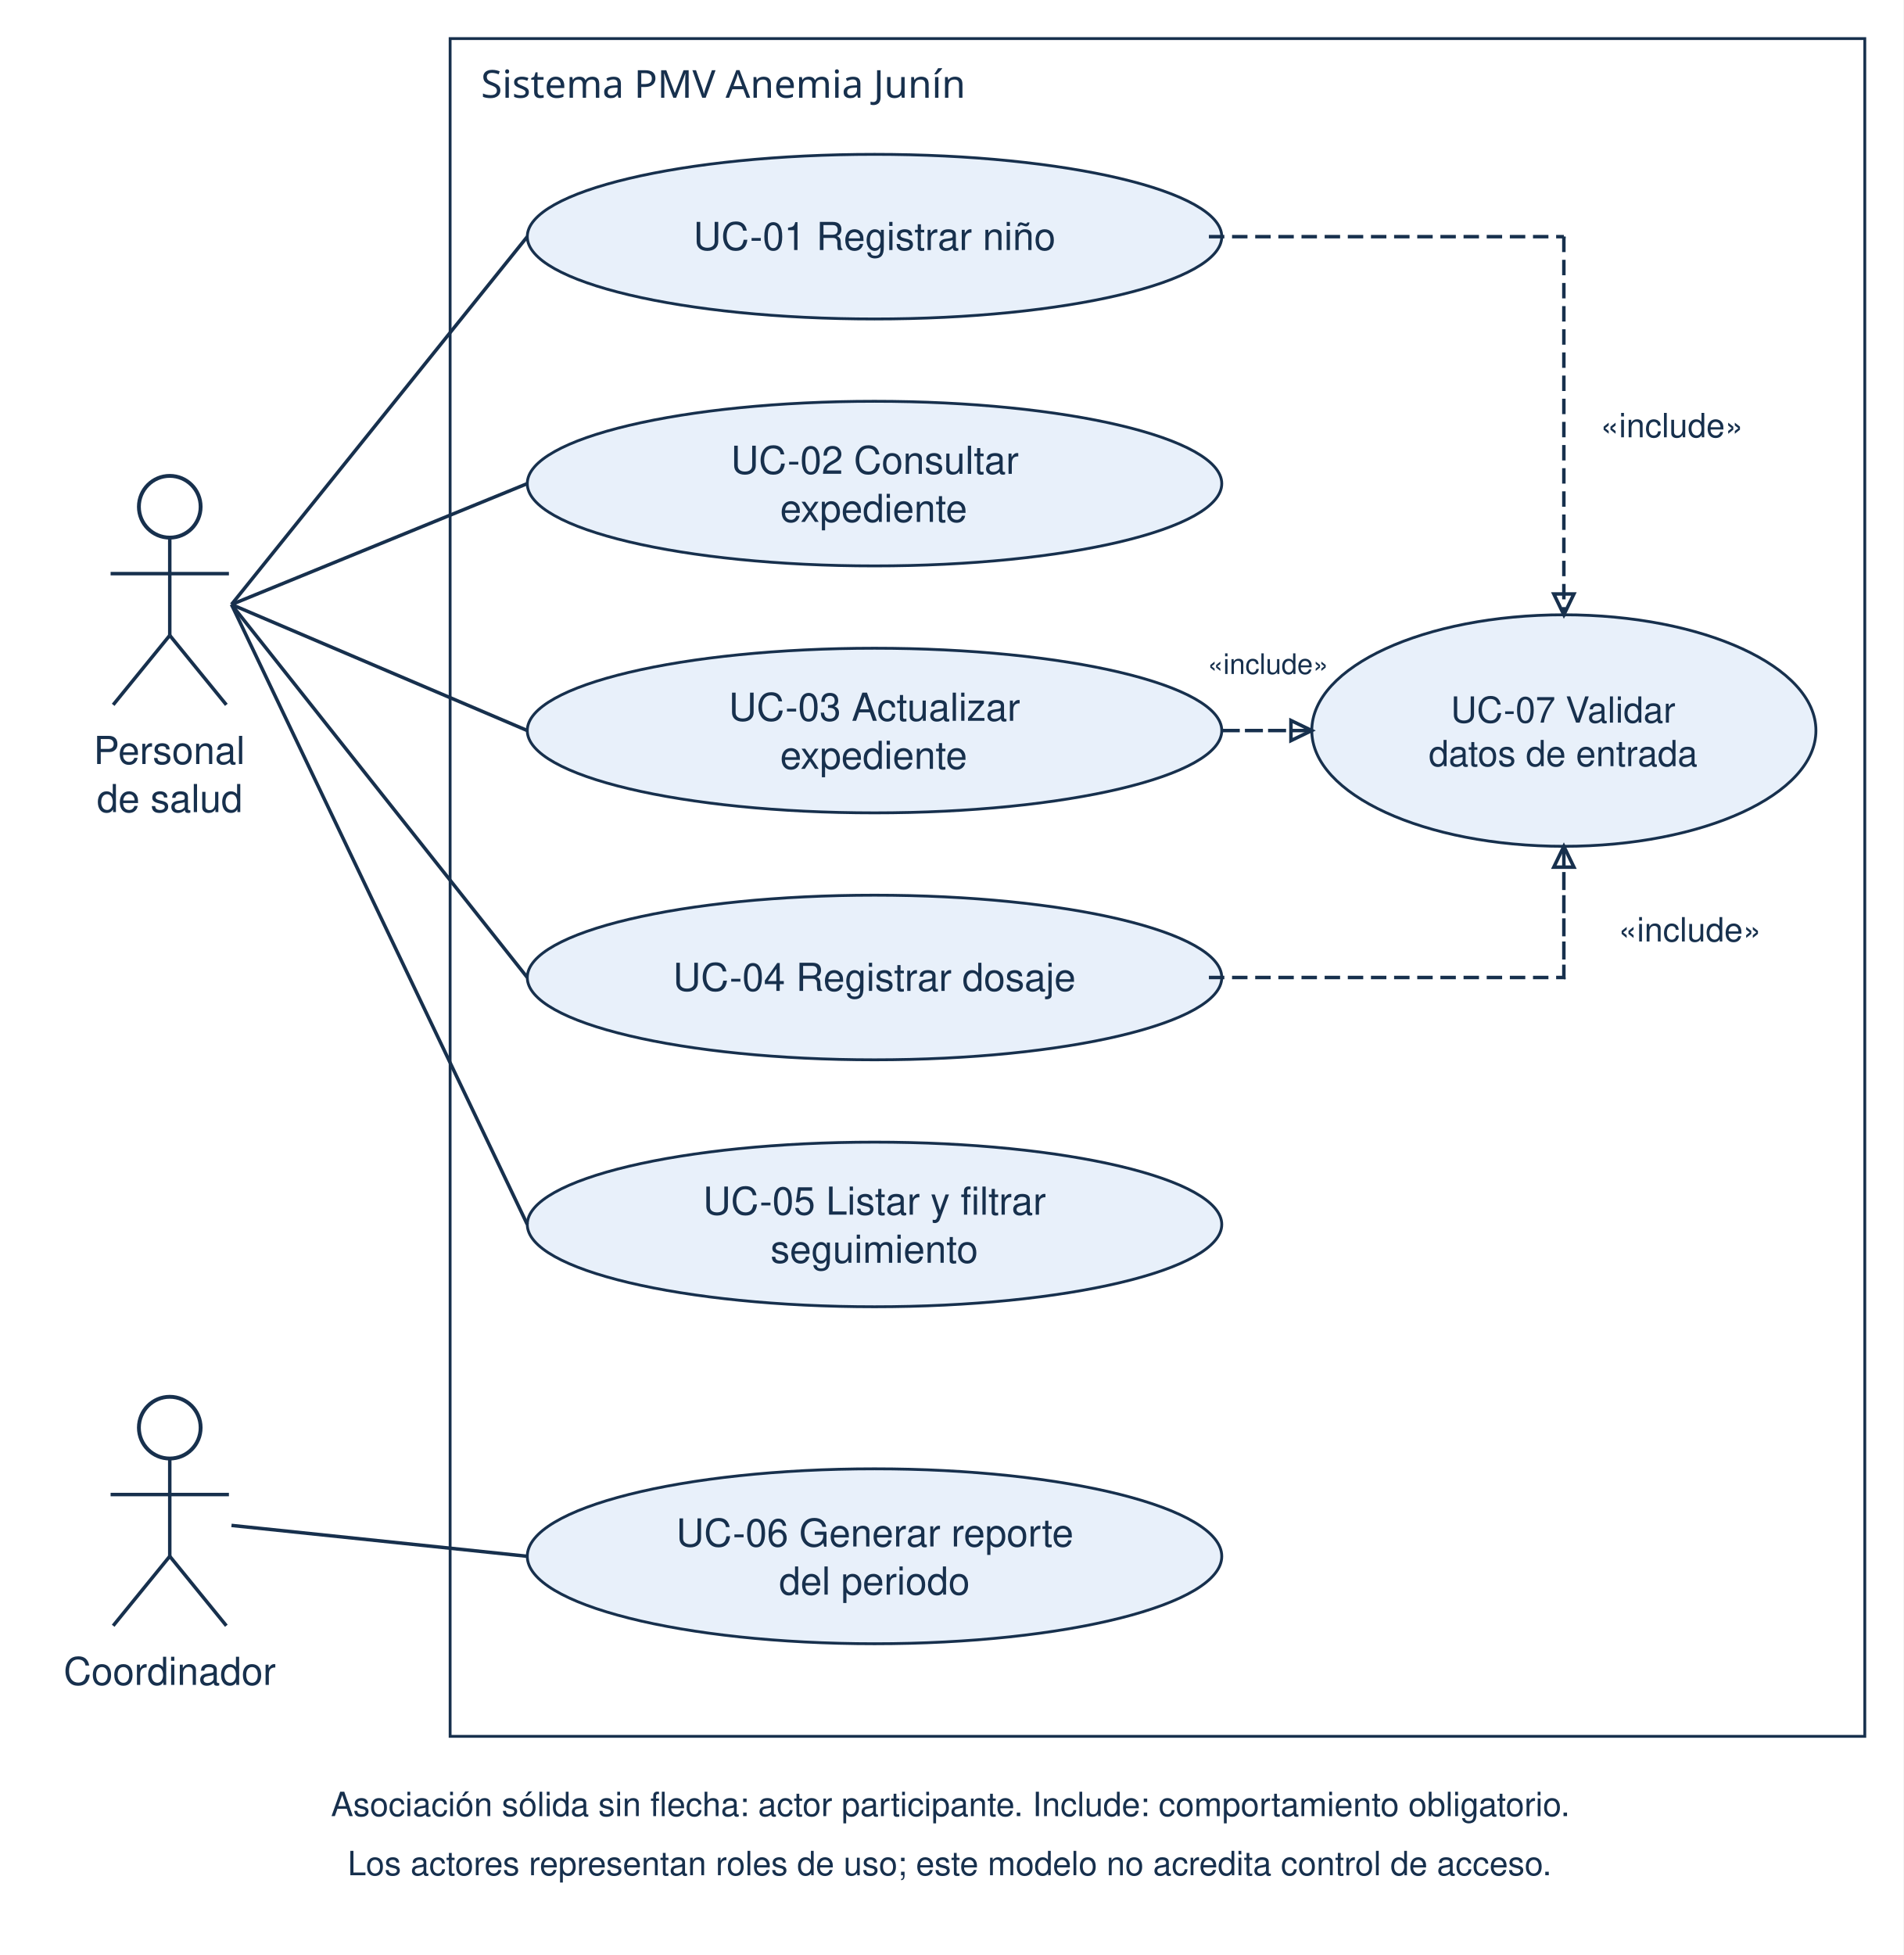
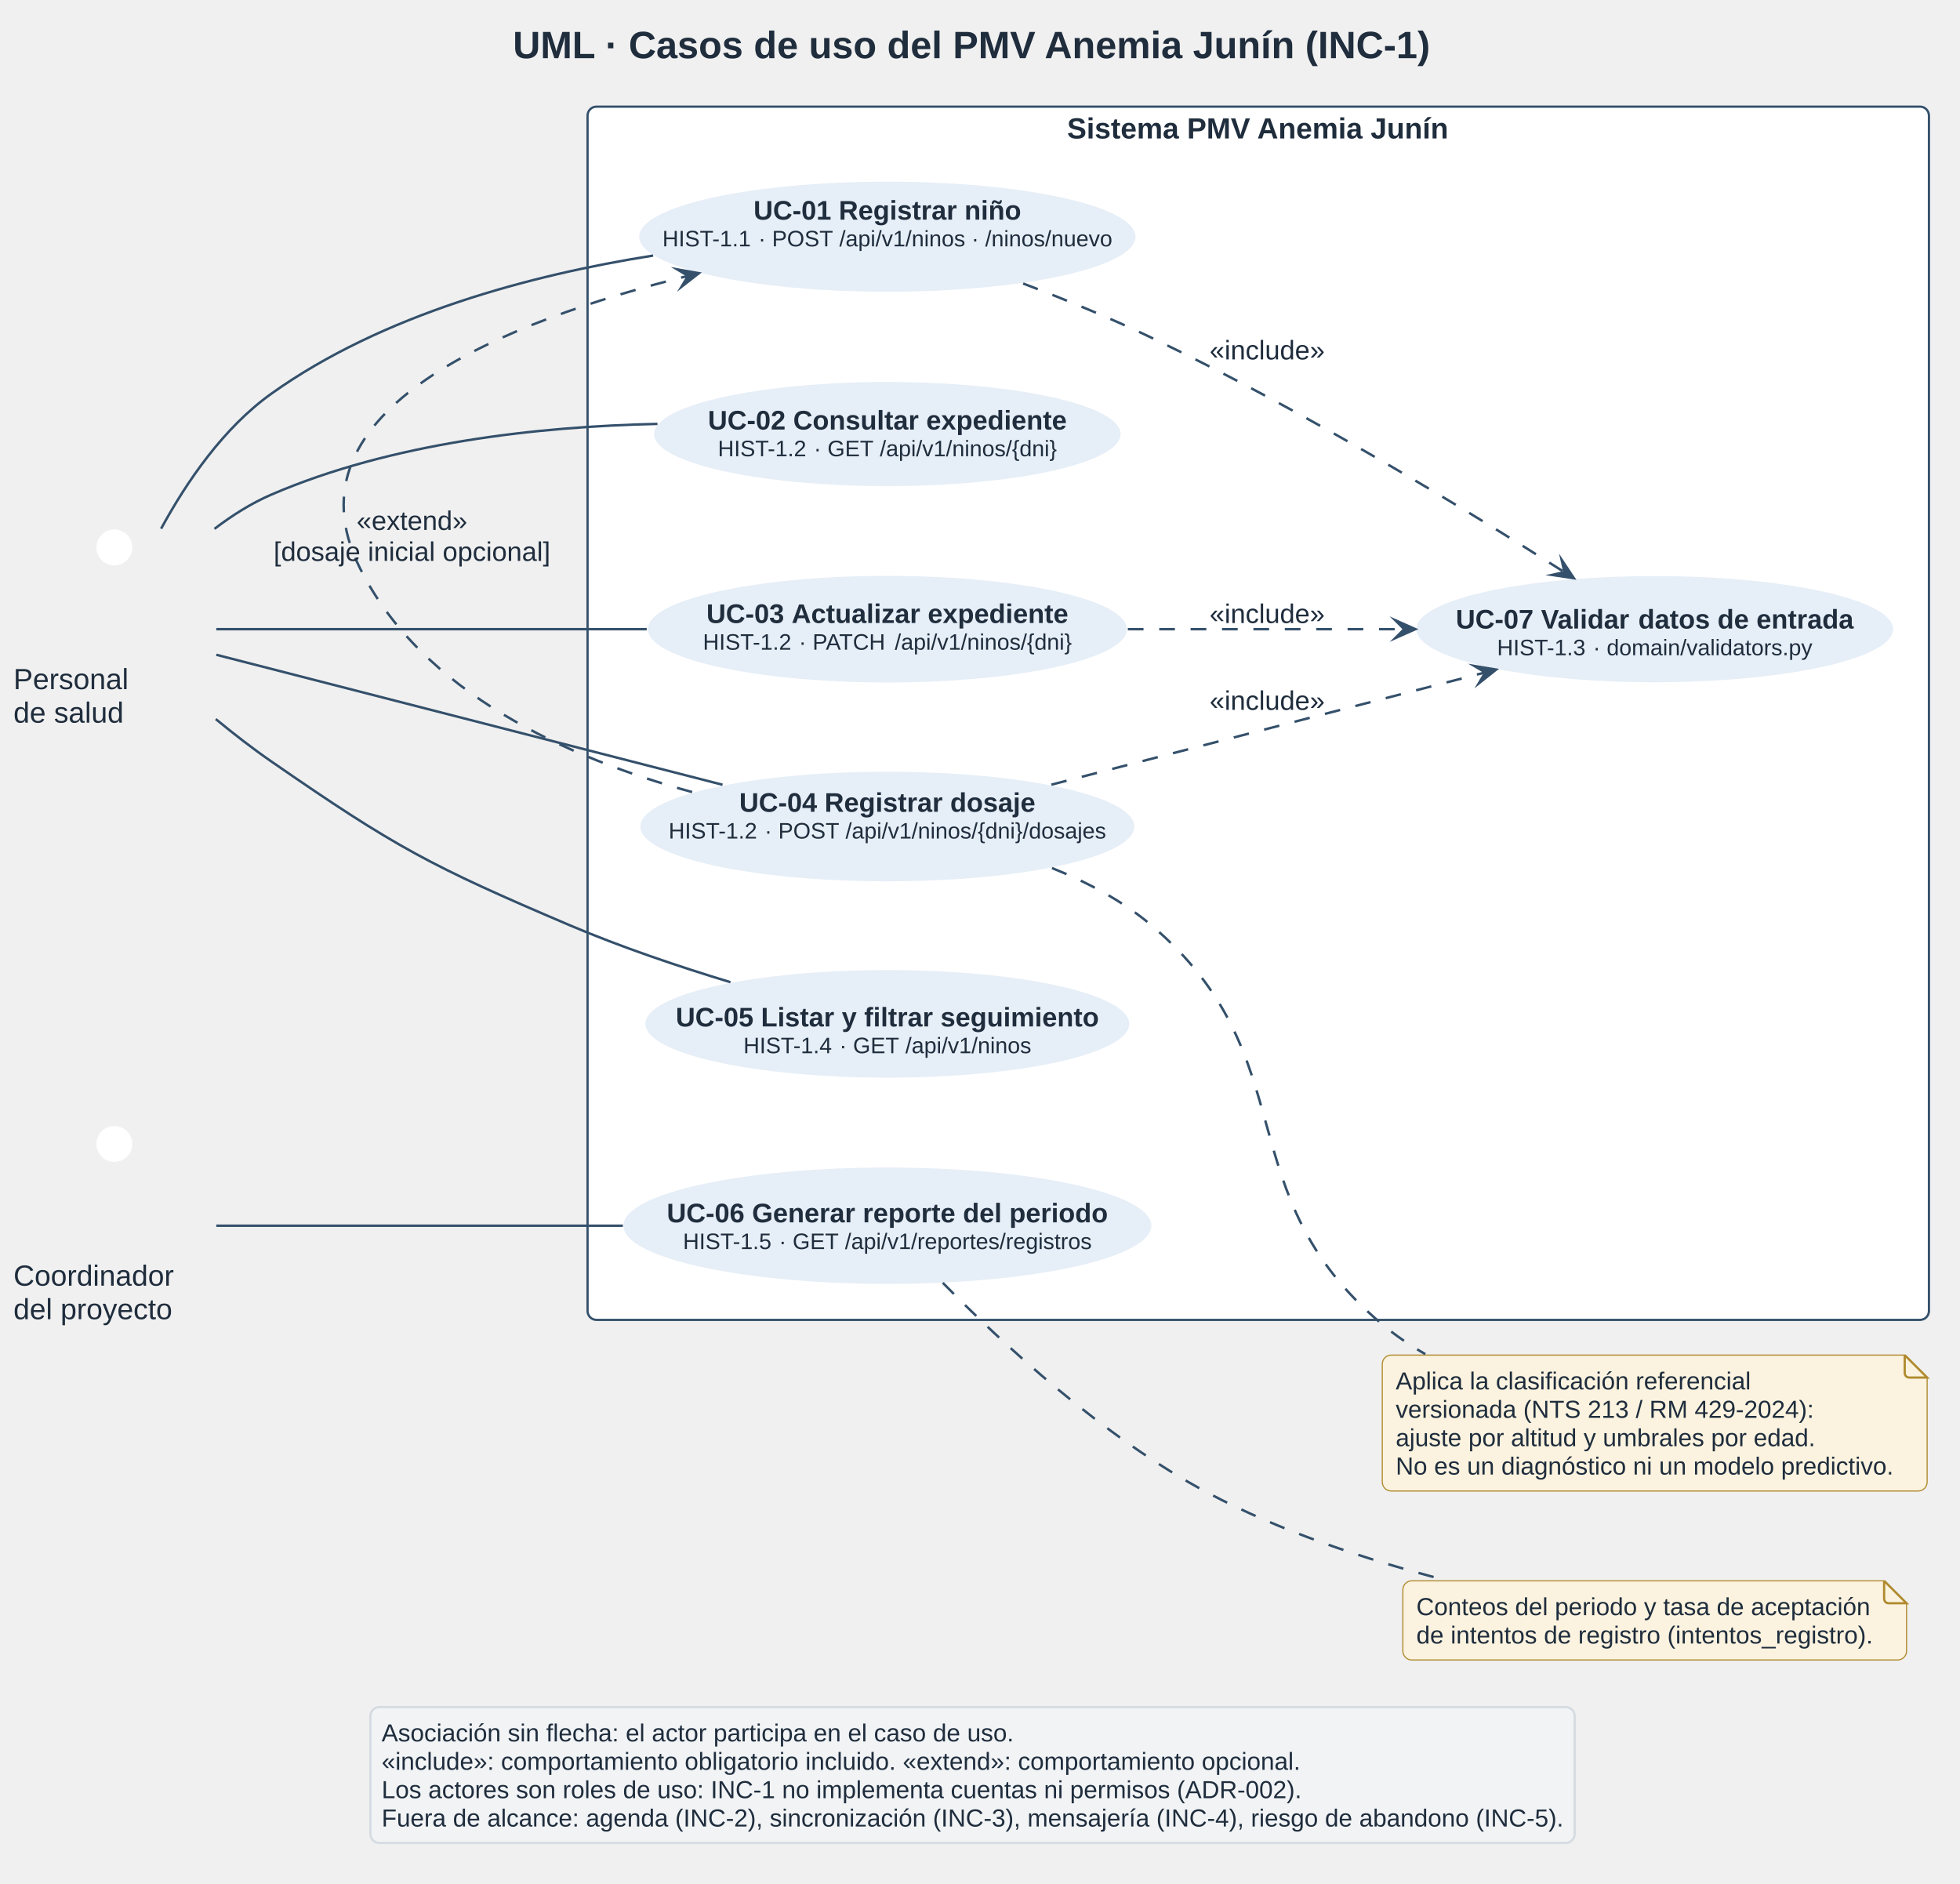
- <svg xmlns="http://www.w3.org/2000/svg" width="740" height="760" preserveAspectRatio="xMinYMin meet" viewBox="0 0 740 760" version="1.0" fill-rule="evenodd">
-   <clipPath id="clip">
-     <rect x="0" y="0" width="740" height="760" />
-   </clipPath>
-   <g id="group" transform="scale(1,-1) translate(0,-760)" style="clip-path: url(#clip)">
-     <g transform="">
-       <rect x="0" y="0" width="740" height="760" style="stroke: none; stroke-linecap: butt; stroke-width: 1; fill: rgb(100%,100%,100%); fill-rule: evenodd;" />
-       <rect x="175" y="85" width="550" height="660" style="stroke: rgb(9%,19%,30%); stroke-linecap: butt; stroke-width: 1.1; fill: none; fill-rule: evenodd;" />
-       <text x="187" y="722.0" style="font-family: Helvetica-Bold; font-size: 15px;fill: rgb(9%,19%,30%); stroke:none;" transform="translate(0,1444) scale(1,-1)">Sistema PMV Anemia Junín</text>
-       <circle cx="66" cy="563" r="12" style="stroke: rgb(9%,19%,30%); stroke-linecap: butt; stroke-width: 1.5; fill: rgb(100%,100%,100%); fill-rule: evenodd;" />
-       <path d="M 66,551 L 66,513 Z" style="stroke: rgb(9%,19%,30%); stroke-linecap: butt; stroke-width: 1.35;" />
-       <path d="M 43,537 L 89,537 Z" style="stroke: rgb(9%,19%,30%); stroke-linecap: butt; stroke-width: 1.35;" />
-       <path d="M 66,513 L 44,486 Z" style="stroke: rgb(9%,19%,30%); stroke-linecap: butt; stroke-width: 1.35;" />
-       <path d="M 66,513 L 88,486 Z" style="stroke: rgb(9%,19%,30%); stroke-linecap: butt; stroke-width: 1.35;" />
-       <text x="36.405" y="463.0" style="font-family: Helvetica; font-size: 15px;fill: rgb(9%,19%,30%); stroke:none;" transform="translate(0,926) scale(1,-1)">Personal</text>
-       <text x="37.65" y="444.7" style="font-family: Helvetica; font-size: 15px;fill: rgb(9%,19%,30%); stroke:none;" transform="translate(0,889) scale(1,-1)">de salud</text>
-       <circle cx="66" cy="205" r="12" style="stroke: rgb(9%,19%,30%); stroke-linecap: butt; stroke-width: 1.5; fill: rgb(100%,100%,100%); fill-rule: evenodd;" />
-       <path d="M 66,193 L 66,155 Z" style="stroke: rgb(9%,19%,30%); stroke-linecap: butt; stroke-width: 1.35;" />
-       <path d="M 43,179 L 89,179 Z" style="stroke: rgb(9%,19%,30%); stroke-linecap: butt; stroke-width: 1.35;" />
-       <path d="M 66,155 L 44,128 Z" style="stroke: rgb(9%,19%,30%); stroke-linecap: butt; stroke-width: 1.35;" />
-       <path d="M 66,155 L 88,128 Z" style="stroke: rgb(9%,19%,30%); stroke-linecap: butt; stroke-width: 1.35;" />
-       <text x="24.735" y="105.0" style="font-family: Helvetica; font-size: 15px;fill: rgb(9%,19%,30%); stroke:none;" transform="translate(0,210) scale(1,-1)">Coordinador</text>
-       <ellipse cx="340.0" cy="668.0" rx="135.0" ry="32.0" style="stroke: rgb(9%,19%,30%); stroke-linecap: butt; stroke-width: 1.1; fill: rgb(91%,94%,98%); fill-rule: evenodd;" />
-       <text x="269.567" y="663.2" style="font-family: Helvetica; font-size: 15px;fill: rgb(9%,19%,30%); stroke:none;" transform="translate(0,1326) scale(1,-1)">UC-01 Registrar niño</text>
-       <path d="M 90,525 L 205,668 Z" style="stroke: rgb(9%,19%,30%); stroke-linecap: butt; stroke-width: 1.35;" />
-       <ellipse cx="340.0" cy="572.0" rx="135.0" ry="32.0" style="stroke: rgb(9%,19%,30%); stroke-linecap: butt; stroke-width: 1.1; fill: rgb(91%,94%,98%); fill-rule: evenodd;" />
-       <text x="284.155" y="576.2" style="font-family: Helvetica; font-size: 15px;fill: rgb(9%,19%,30%); stroke:none;" transform="translate(0,1152) scale(1,-1)">UC-02 Consultar</text>
-       <text x="303.31" y="557.9" style="font-family: Helvetica; font-size: 15px;fill: rgb(9%,19%,30%); stroke:none;" transform="translate(0,1115) scale(1,-1)">expediente</text>
-       <path d="M 90,525 L 205,572 Z" style="stroke: rgb(9%,19%,30%); stroke-linecap: butt; stroke-width: 1.35;" />
-       <ellipse cx="340.0" cy="476.0" rx="135.0" ry="32.0" style="stroke: rgb(9%,19%,30%); stroke-linecap: butt; stroke-width: 1.1; fill: rgb(91%,94%,98%); fill-rule: evenodd;" />
-       <text x="283.322" y="480.2" style="font-family: Helvetica; font-size: 15px;fill: rgb(9%,19%,30%); stroke:none;" transform="translate(0,960) scale(1,-1)">UC-03 Actualizar</text>
-       <text x="303.31" y="461.9" style="font-family: Helvetica; font-size: 15px;fill: rgb(9%,19%,30%); stroke:none;" transform="translate(0,923) scale(1,-1)">expediente</text>
-       <path d="M 90,525 L 205,476 Z" style="stroke: rgb(9%,19%,30%); stroke-linecap: butt; stroke-width: 1.35;" />
-       <ellipse cx="340.0" cy="380.0" rx="135.0" ry="32.0" style="stroke: rgb(9%,19%,30%); stroke-linecap: butt; stroke-width: 1.1; fill: rgb(91%,94%,98%); fill-rule: evenodd;" />
-       <text x="261.647" y="375.2" style="font-family: Helvetica; font-size: 15px;fill: rgb(9%,19%,30%); stroke:none;" transform="translate(0,750) scale(1,-1)">UC-04 Registrar dosaje</text>
-       <path d="M 90,525 L 205,380 Z" style="stroke: rgb(9%,19%,30%); stroke-linecap: butt; stroke-width: 1.35;" />
-       <ellipse cx="340.0" cy="284.0" rx="135.0" ry="32.0" style="stroke: rgb(9%,19%,30%); stroke-linecap: butt; stroke-width: 1.1; fill: rgb(91%,94%,98%); fill-rule: evenodd;" />
-       <text x="273.325" y="288.2" style="font-family: Helvetica; font-size: 15px;fill: rgb(9%,19%,30%); stroke:none;" transform="translate(0,576) scale(1,-1)">UC-05 Listar y filtrar</text>
-       <text x="299.567" y="269.9" style="font-family: Helvetica; font-size: 15px;fill: rgb(9%,19%,30%); stroke:none;" transform="translate(0,539) scale(1,-1)">seguimiento</text>
-       <path d="M 90,525 L 205,284 Z" style="stroke: rgb(9%,19%,30%); stroke-linecap: butt; stroke-width: 1.35;" />
-       <ellipse cx="340.0" cy="155.0" rx="135.0" ry="34.0" style="stroke: rgb(9%,19%,30%); stroke-linecap: butt; stroke-width: 1.1; fill: rgb(91%,94%,98%); fill-rule: evenodd;" />
-       <text x="262.892" y="159.2" style="font-family: Helvetica; font-size: 15px;fill: rgb(9%,19%,30%); stroke:none;" transform="translate(0,318) scale(1,-1)">UC-06 Generar reporte</text>
-       <text x="302.897" y="140.9" style="font-family: Helvetica; font-size: 15px;fill: rgb(9%,19%,30%); stroke:none;" transform="translate(0,281) scale(1,-1)">del periodo</text>
-       <path d="M 90,167 L 205,155 Z" style="stroke: rgb(9%,19%,30%); stroke-linecap: butt; stroke-width: 1.35;" />
-       <ellipse cx="608.0" cy="476.0" rx="98.0" ry="45.0" style="stroke: rgb(9%,19%,30%); stroke-linecap: butt; stroke-width: 1.1; fill: rgb(91%,94%,98%); fill-rule: evenodd;" />
-       <text x="564.047" y="479.92" style="font-family: Helvetica; font-size: 14px;fill: rgb(9%,19%,30%); stroke:none;" transform="translate(0,959) scale(1,-1)">UC-07 Validar</text>
-       <text x="555.465" y="462.84" style="font-family: Helvetica; font-size: 14px;fill: rgb(9%,19%,30%); stroke:none;" transform="translate(0,925) scale(1,-1)">datos de entrada</text>
-       <path d="M 470,668 L 608,668 Z" style="stroke: rgb(9%,19%,30%); stroke-linecap: butt; stroke-width: 1.35; stroke-dasharray: 5, 4;" />
-       <path d="M 608,668 L 608,521 Z" style="stroke: rgb(9%,19%,30%); stroke-linecap: butt; stroke-width: 1.35; stroke-dasharray: 5, 4;" />
-       <polygon points="604.085 529.104, 608 521, 611.915 529.104" style="stroke: rgb(9%,19%,30%); stroke-linecap: butt; stroke-width: 1.35; fill: none; fill-rule: evenodd;" />
-       <text x="622.18" y="590.0" style="font-family: Helvetica; font-size: 13px;fill: rgb(9%,19%,30%); stroke:none;" transform="translate(0,1180) scale(1,-1)">«include»</text>
-       <path d="M 475,476 L 510,476 Z" style="stroke: rgb(9%,19%,30%); stroke-linecap: butt; stroke-width: 1.35; stroke-dasharray: 5, 4;" />
-       <polygon points="501.896 472.085, 510 476, 501.896 479.915" style="stroke: rgb(9%,19%,30%); stroke-linecap: butt; stroke-width: 1.35; fill: none; fill-rule: evenodd;" />
-       <text x="469.46" y="498.0" style="font-family: Helvetica; font-size: 11px;fill: rgb(9%,19%,30%); stroke:none;" transform="translate(0,996) scale(1,-1)">«include»</text>
-       <path d="M 470,380 L 608,380 Z" style="stroke: rgb(9%,19%,30%); stroke-linecap: butt; stroke-width: 1.35; stroke-dasharray: 5, 4;" />
-       <path d="M 608,380 L 608,431 Z" style="stroke: rgb(9%,19%,30%); stroke-linecap: butt; stroke-width: 1.35; stroke-dasharray: 5, 4;" />
-       <polygon points="611.915 422.896, 608 431, 604.085 422.896" style="stroke: rgb(9%,19%,30%); stroke-linecap: butt; stroke-width: 1.35; fill: none; fill-rule: evenodd;" />
-       <text x="629.18" y="394.0" style="font-family: Helvetica; font-size: 13px;fill: rgb(9%,19%,30%); stroke:none;" transform="translate(0,788) scale(1,-1)">«include»</text>
-       <text x="128.674" y="54.0" style="font-family: Helvetica; font-size: 13px;fill: rgb(9%,19%,30%); stroke:none;" transform="translate(0,108) scale(1,-1)">Asociación sólida sin flecha: actor participante. Include: comportamiento obligatorio.</text>
-       <text x="135.162" y="31.0" style="font-family: Helvetica; font-size: 13px;fill: rgb(9%,19%,30%); stroke:none;" transform="translate(0,62) scale(1,-1)">Los actores representan roles de uso; este modelo no acredita control de acceso.</text>
+ <svg xmlns="http://www.w3.org/2000/svg" version="1.1" data-diagram-type="DESCRIPTION" style="width:874px;height:840px;background:#FFFFFF;" width="874px" height="840px" viewBox="0 0 874 840" zoomAndPan="magnify" preserveAspectRatio="none" contentStyleType="text/css">
+   <defs />
+   <g font-family="sans-serif" lengthAdjust="spacing">
+     <g class="title" data-source-line="14">
+       <text x="228.706" y="25.946" fill="#1F2D3D" font-size="17" textLength="409.934" font-weight="700" font-family="Arial">UML · Casos de uso del PMV Anemia Junín (INC-1)</text>
+     </g>
+     <g class="cluster" data-qualified-name="Sistema PMV Anemia Jun.n" id="ent0003" data-source-line="19">
+       <rect x="262" y="47.548" width="598.15" height="541" fill="#FFF" style="stroke:#34506B;stroke-width:1;" rx="4" ry="4" />
+       <text x="475.829" y="61.742" fill="#1F2D3D" font-size="13" textLength="170.492" font-weight="700" font-family="Arial">Sistema PMV Anemia Junín</text>
+     </g>
+     <g class="entity" data-qualified-name="Sistema PMV Anemia Jun.n.UC01" id="ent0004" data-source-line="20">
+       <ellipse cx="395.694" cy="105.547" rx="110.644" ry="24.529" fill="#E6EEF7" />
+       <text x="336.016" y="97.929" fill="#1F2D3D" font-size="12" textLength="34.676" font-weight="700" font-family="Arial">UC-01</text>
+       <text x="370.692" y="97.929" fill="#1F2D3D" font-size="12" font-weight="700" font-family="Arial"> </text>
+       <text x="374.026" y="97.929" fill="#1F2D3D" font-size="12" textLength="52.688" font-weight="700" font-family="Arial">Registrar</text>
+       <text x="426.714" y="97.929" fill="#1F2D3D" font-size="12" font-weight="700" font-family="Arial"> </text>
+       <text x="430.048" y="97.929" fill="#1F2D3D" font-size="12" textLength="25.324" font-weight="700" font-family="Arial">niño</text>
+       <text x="295.372" y="109.851" fill="#1F2D3D" font-size="10" textLength="40.01" font-family="Arial">HIST-1.1</text>
+       <text x="335.382" y="109.851" fill="#1F2D3D" font-size="10" font-family="Arial"> </text>
+       <text x="338.16" y="109.851" fill="#1F2D3D" font-size="10" font-family="Arial">·</text>
+       <text x="341.49" y="109.851" fill="#1F2D3D" font-size="10" font-family="Arial"> </text>
+       <text x="344.268" y="109.851" fill="#1F2D3D" font-size="10" textLength="27.227" font-family="Arial">POST</text>
+       <text x="371.495" y="109.851" fill="#1F2D3D" font-size="10" font-family="Arial"> </text>
+       <text x="374.273" y="109.851" fill="#1F2D3D" font-size="10" textLength="56.147" font-family="Arial">/api/v1/ninos</text>
+       <text x="430.421" y="109.851" fill="#1F2D3D" font-size="10" font-family="Arial"> </text>
+       <text x="433.199" y="109.851" fill="#1F2D3D" font-size="10" font-family="Arial">·</text>
+       <text x="436.529" y="109.851" fill="#1F2D3D" font-size="10" font-family="Arial"> </text>
+       <text x="439.307" y="109.851" fill="#1F2D3D" font-size="10" textLength="56.709" font-family="Arial">/ninos/nuevo</text>
+     </g>
+     <g class="entity" data-qualified-name="Sistema PMV Anemia Jun.n.UC02" id="ent0005" data-source-line="21">
+       <ellipse cx="395.688" cy="193.548" rx="103.998" ry="23.2" fill="#E6EEF7" />
+       <text x="315.67" y="191.522" fill="#1F2D3D" font-size="12" textLength="34.676" font-weight="700" font-family="Arial">UC-02</text>
+       <text x="350.346" y="191.522" fill="#1F2D3D" font-size="12" font-weight="700" font-family="Arial"> </text>
+       <text x="353.68" y="191.522" fill="#1F2D3D" font-size="12" textLength="56.004" font-weight="700" font-family="Arial">Consultar</text>
+       <text x="409.684" y="191.522" fill="#1F2D3D" font-size="12" font-weight="700" font-family="Arial"> </text>
+       <text x="413.017" y="191.522" fill="#1F2D3D" font-size="12" textLength="62.689" font-weight="700" font-family="Arial">expediente</text>
+       <text x="320.098" y="203.445" fill="#1F2D3D" font-size="10" textLength="40.01" font-family="Arial">HIST-1.2</text>
+       <text x="360.107" y="203.445" fill="#1F2D3D" font-size="10" font-family="Arial"> </text>
+       <text x="362.886" y="203.445" fill="#1F2D3D" font-size="10" font-family="Arial">·</text>
+       <text x="366.216" y="203.445" fill="#1F2D3D" font-size="10" font-family="Arial"> </text>
+       <text x="368.994" y="203.445" fill="#1F2D3D" font-size="10" textLength="20.557" font-family="Arial">GET</text>
+       <text x="389.551" y="203.445" fill="#1F2D3D" font-size="10" font-family="Arial"> </text>
+       <text x="392.329" y="203.445" fill="#1F2D3D" font-size="10" textLength="78.95" font-family="Arial">/api/v1/ninos/{dni}</text>
+     </g>
+     <g class="entity" data-qualified-name="Sistema PMV Anemia Jun.n.UC03" id="ent0006" data-source-line="22">
+       <ellipse cx="395.692" cy="280.549" rx="106.802" ry="23.76" fill="#E6EEF7" />
+       <text x="315" y="277.788" fill="#1F2D3D" font-size="12" textLength="34.676" font-weight="700" font-family="Arial">UC-03</text>
+       <text x="349.675" y="277.788" fill="#1F2D3D" font-size="12" font-weight="700" font-family="Arial"> </text>
+       <text x="353.009" y="277.788" fill="#1F2D3D" font-size="12" textLength="57.352" font-weight="700" font-family="Arial">Actualizar</text>
+       <text x="410.361" y="277.788" fill="#1F2D3D" font-size="12" font-weight="700" font-family="Arial"> </text>
+       <text x="413.695" y="277.788" fill="#1F2D3D" font-size="12" textLength="62.689" font-weight="700" font-family="Arial">expediente</text>
+       <text x="313.434" y="289.711" fill="#1F2D3D" font-size="10" textLength="40.01" font-family="Arial">HIST-1.2</text>
+       <text x="353.443" y="289.711" fill="#1F2D3D" font-size="10" font-family="Arial"> </text>
+       <text x="356.222" y="289.711" fill="#1F2D3D" font-size="10" font-family="Arial">·</text>
+       <text x="359.552" y="289.711" fill="#1F2D3D" font-size="10" font-family="Arial"> </text>
+       <text x="362.33" y="289.711" fill="#1F2D3D" font-size="10" textLength="33.892" font-family="Arial">PATCH</text>
+       <text x="396.222" y="289.711" fill="#1F2D3D" font-size="10" font-family="Arial"> </text>
+       <text x="399" y="289.711" fill="#1F2D3D" font-size="10" textLength="78.95" font-family="Arial">/api/v1/ninos/{dni}</text>
+     </g>
+     <g class="entity" data-qualified-name="Sistema PMV Anemia Jun.n.UC04" id="ent0007" data-source-line="23">
+       <ellipse cx="395.689" cy="368.552" rx="110.119" ry="24.424" fill="#E6EEF7" />
+       <text x="329.665" y="361.98" fill="#1F2D3D" font-size="12" textLength="34.676" font-weight="700" font-family="Arial">UC-04</text>
+       <text x="364.341" y="361.98" fill="#1F2D3D" font-size="12" font-weight="700" font-family="Arial"> </text>
+       <text x="367.675" y="361.98" fill="#1F2D3D" font-size="12" textLength="52.688" font-weight="700" font-family="Arial">Registrar</text>
+       <text x="420.362" y="361.98" fill="#1F2D3D" font-size="12" font-weight="700" font-family="Arial"> </text>
+       <text x="423.696" y="361.98" fill="#1F2D3D" font-size="12" textLength="38.016" font-weight="700" font-family="Arial">dosaje</text>
+       <text x="298.14" y="373.903" fill="#1F2D3D" font-size="10" textLength="40.01" font-family="Arial">HIST-1.2</text>
+       <text x="338.149" y="373.903" fill="#1F2D3D" font-size="10" font-family="Arial"> </text>
+       <text x="340.928" y="373.903" fill="#1F2D3D" font-size="10" font-family="Arial">·</text>
+       <text x="344.258" y="373.903" fill="#1F2D3D" font-size="10" font-family="Arial"> </text>
+       <text x="347.036" y="373.903" fill="#1F2D3D" font-size="10" textLength="27.227" font-family="Arial">POST</text>
+       <text x="374.263" y="373.903" fill="#1F2D3D" font-size="10" font-family="Arial"> </text>
+       <text x="377.041" y="373.903" fill="#1F2D3D" font-size="10" textLength="116.196" font-family="Arial">/api/v1/ninos/{dni}/dosajes</text>
+     </g>
+     <g class="entity" data-qualified-name="Sistema PMV Anemia Jun.n.UC05" id="ent0008" data-source-line="24">
+       <ellipse cx="395.685" cy="456.547" rx="107.845" ry="23.969" fill="#E6EEF7" />
+       <text x="301.329" y="457.704" fill="#1F2D3D" font-size="12" textLength="34.676" font-weight="700" font-family="Arial">UC-05</text>
+       <text x="336.004" y="457.704" fill="#1F2D3D" font-size="12" font-weight="700" font-family="Arial"> </text>
+       <text x="339.338" y="457.704" fill="#1F2D3D" font-size="12" textLength="32.678" font-weight="700" font-family="Arial">Listar</text>
+       <text x="372.016" y="457.704" fill="#1F2D3D" font-size="12" font-weight="700" font-family="Arial"> </text>
+       <text x="375.35" y="457.704" fill="#1F2D3D" font-size="12" font-weight="700" font-family="Arial">y</text>
+       <text x="382.024" y="457.704" fill="#1F2D3D" font-size="12" font-weight="700" font-family="Arial"> </text>
+       <text x="385.358" y="457.704" fill="#1F2D3D" font-size="12" textLength="30.674" font-weight="700" font-family="Arial">filtrar</text>
+       <text x="416.032" y="457.704" fill="#1F2D3D" font-size="12" font-weight="700" font-family="Arial"> </text>
+       <text x="419.366" y="457.704" fill="#1F2D3D" font-size="12" textLength="70.676" font-weight="700" font-family="Arial">seguimiento</text>
+       <text x="331.496" y="469.627" fill="#1F2D3D" font-size="10" textLength="40.01" font-family="Arial">HIST-1.4</text>
+       <text x="371.505" y="469.627" fill="#1F2D3D" font-size="10" font-family="Arial"> </text>
+       <text x="374.284" y="469.627" fill="#1F2D3D" font-size="10" font-family="Arial">·</text>
+       <text x="377.614" y="469.627" fill="#1F2D3D" font-size="10" font-family="Arial"> </text>
+       <text x="380.392" y="469.627" fill="#1F2D3D" font-size="10" textLength="20.557" font-family="Arial">GET</text>
+       <text x="400.949" y="469.627" fill="#1F2D3D" font-size="10" font-family="Arial"> </text>
+       <text x="403.727" y="469.627" fill="#1F2D3D" font-size="10" textLength="56.147" font-family="Arial">/api/v1/ninos</text>
+     </g>
+     <g class="entity" data-qualified-name="Sistema PMV Anemia Jun.n.UC06" id="ent0009" data-source-line="25">
+       <ellipse cx="395.69" cy="546.546" rx="117.69" ry="25.938" fill="#E6EEF7" />
+       <text x="297.331" y="545.048" fill="#1F2D3D" font-size="12" textLength="34.676" font-weight="700" font-family="Arial">UC-06</text>
+       <text x="332.007" y="545.048" fill="#1F2D3D" font-size="12" font-weight="700" font-family="Arial"> </text>
+       <text x="335.341" y="545.048" fill="#1F2D3D" font-size="12" textLength="46.025" font-weight="700" font-family="Arial">Generar</text>
+       <text x="381.367" y="545.048" fill="#1F2D3D" font-size="12" font-weight="700" font-family="Arial"> </text>
+       <text x="384.701" y="545.048" fill="#1F2D3D" font-size="12" textLength="41.344" font-weight="700" font-family="Arial">reporte</text>
+       <text x="426.044" y="545.048" fill="#1F2D3D" font-size="12" font-weight="700" font-family="Arial"> </text>
+       <text x="429.378" y="545.048" fill="#1F2D3D" font-size="12" textLength="17.338" font-weight="700" font-family="Arial">del</text>
+       <text x="446.716" y="545.048" fill="#1F2D3D" font-size="12" font-weight="700" font-family="Arial"> </text>
+       <text x="450.05" y="545.048" fill="#1F2D3D" font-size="12" textLength="43.998" font-weight="700" font-family="Arial">periodo</text>
+       <text x="304.55" y="556.971" fill="#1F2D3D" font-size="10" textLength="40.01" font-family="Arial">HIST-1.5</text>
+       <text x="344.559" y="556.971" fill="#1F2D3D" font-size="10" font-family="Arial"> </text>
+       <text x="347.338" y="556.971" fill="#1F2D3D" font-size="10" font-family="Arial">·</text>
+       <text x="350.668" y="556.971" fill="#1F2D3D" font-size="10" font-family="Arial"> </text>
+       <text x="353.446" y="556.971" fill="#1F2D3D" font-size="10" textLength="20.557" font-family="Arial">GET</text>
+       <text x="374.003" y="556.971" fill="#1F2D3D" font-size="10" font-family="Arial"> </text>
+       <text x="376.781" y="556.971" fill="#1F2D3D" font-size="10" textLength="110.049" font-family="Arial">/api/v1/reportes/registros</text>
+     </g>
+     <g class="entity" data-qualified-name="Sistema PMV Anemia Jun.n.UC07" id="ent0010" data-source-line="26">
+       <ellipse cx="737.86" cy="280.546" rx="106.29" ry="23.658" fill="#E6EEF7" />
+       <text x="649.167" y="280.258" fill="#1F2D3D" font-size="12" textLength="34.676" font-weight="700" font-family="Arial">UC-07</text>
+       <text x="683.843" y="280.258" fill="#1F2D3D" font-size="12" font-weight="700" font-family="Arial"> </text>
+       <text x="687.177" y="280.258" fill="#1F2D3D" font-size="12" textLength="40.02" font-weight="700" font-family="Arial">Validar</text>
+       <text x="727.196" y="280.258" fill="#1F2D3D" font-size="12" font-weight="700" font-family="Arial"> </text>
+       <text x="730.53" y="280.258" fill="#1F2D3D" font-size="12" textLength="32.004" font-weight="700" font-family="Arial">datos</text>
+       <text x="762.534" y="280.258" fill="#1F2D3D" font-size="12" font-weight="700" font-family="Arial"> </text>
+       <text x="765.868" y="280.258" fill="#1F2D3D" font-size="12" textLength="14.004" font-weight="700" font-family="Arial">de</text>
+       <text x="779.872" y="280.258" fill="#1F2D3D" font-size="12" font-weight="700" font-family="Arial"> </text>
+       <text x="783.206" y="280.258" fill="#1F2D3D" font-size="12" textLength="43.348" font-weight="700" font-family="Arial">entrada</text>
+       <text x="667.555" y="292.181" fill="#1F2D3D" font-size="10" textLength="40.01" font-family="Arial">HIST-1.3</text>
+       <text x="707.565" y="292.181" fill="#1F2D3D" font-size="10" font-family="Arial"> </text>
+       <text x="710.343" y="292.181" fill="#1F2D3D" font-size="10" font-family="Arial">·</text>
+       <text x="713.673" y="292.181" fill="#1F2D3D" font-size="10" font-family="Arial"> </text>
+       <text x="716.452" y="292.181" fill="#1F2D3D" font-size="10" textLength="91.714" font-family="Arial">domain/validators.py</text>
+     </g>
+     <g class="entity" data-qualified-name="Salud" id="ent0001" data-source-line="16">
+       <ellipse cx="51" cy="244.098" rx="8" ry="8" fill="#FFF" />
+       <path d="M51,252.098 L51,279.098 M38,260.098 L64,260.098 M51,279.098 L38,294.098 M51,279.098 L64,294.098" fill="none" />
+       <text x="6" y="307.292" fill="#1F2D3D" font-size="13" textLength="51.308" font-family="Arial">Personal</text>
+       <text x="6" y="322.241" fill="#1F2D3D" font-size="13" textLength="14.46" font-family="Arial">de</text>
+       <text x="20.46" y="322.241" fill="#1F2D3D" font-size="13" font-family="Arial"> </text>
+       <text x="24.072" y="322.241" fill="#1F2D3D" font-size="13" textLength="31.078" font-family="Arial">salud</text>
+     </g>
+     <g class="entity" data-qualified-name="Coord" id="ent0002" data-source-line="17">
+       <ellipse cx="51" cy="510.098" rx="8" ry="8" fill="#FFF" />
+       <path d="M51,518.098 L51,545.098 M38,526.098 L64,526.098 M51,545.098 L38,560.098 M51,545.098 L64,560.098" fill="none" />
+       <text x="6" y="573.292" fill="#1F2D3D" font-size="13" textLength="71.544" font-family="Arial">Coordinador</text>
+       <text x="6" y="588.241" fill="#1F2D3D" font-size="13" textLength="17.348" font-family="Arial">del</text>
+       <text x="23.348" y="588.241" fill="#1F2D3D" font-size="13" font-family="Arial"> </text>
+       <text x="26.96" y="588.241" fill="#1F2D3D" font-size="13" textLength="49.861" font-family="Arial">proyecto</text>
+     </g>
+     <g class="entity" data-qualified-name="GMN21" id="ent0022" data-source-line="42">
+       <path d="M616.38,608.248 L616.38,660.844 A4,4 0 0 0 620.38,664.844 L855.346,664.844 A4,4 0 0 0 859.346,660.844 L859.346,614.248 L849.346,604.248 L620.38,604.248 A4,4 0 0 0 616.38,608.248" style="stroke:#B08A2E;stroke-width:0.5;" fill="#FBF3DF" />
+       <path d="M849.346,604.248 L849.346,612.248 A2,2 0 0 0 851.346,614.248 L859.346,614.248 L849.346,604.248" style="stroke:#B08A2E;stroke-width:1;" fill="#FBF3DF" />
+       <text x="622.38" y="619.566" fill="#1F2D3D" font-size="11" textLength="29.96" font-family="Arial">Aplica</text>
+       <text x="652.34" y="619.566" fill="#1F2D3D" font-size="11" font-family="Arial"> </text>
+       <text x="655.396" y="619.566" fill="#1F2D3D" font-size="11" textLength="8.562" font-family="Arial">la</text>
+       <text x="663.958" y="619.566" fill="#1F2D3D" font-size="11" font-family="Arial"> </text>
+       <text x="667.014" y="619.566" fill="#1F2D3D" font-size="11" textLength="59.302" font-family="Arial">clasificación</text>
+       <text x="726.316" y="619.566" fill="#1F2D3D" font-size="11" font-family="Arial"> </text>
+       <text x="729.372" y="619.566" fill="#1F2D3D" font-size="11" textLength="51.358" font-family="Arial">referencial</text>
+       <text x="622.38" y="632.215" fill="#1F2D3D" font-size="11" textLength="53.813" font-family="Arial">versionada</text>
+       <text x="676.193" y="632.215" fill="#1F2D3D" font-size="11" font-family="Arial"> </text>
+       <text x="679.249" y="632.215" fill="#1F2D3D" font-size="11" textLength="25.663" font-family="Arial">(NTS</text>
+       <text x="704.912" y="632.215" fill="#1F2D3D" font-size="11" font-family="Arial"> </text>
+       <text x="707.968" y="632.215" fill="#1F2D3D" font-size="11" textLength="18.353" font-family="Arial">213</text>
+       <text x="726.321" y="632.215" fill="#1F2D3D" font-size="11" font-family="Arial"> </text>
+       <text x="729.378" y="632.215" fill="#1F2D3D" font-size="11" font-family="Arial">/</text>
+       <text x="732.434" y="632.215" fill="#1F2D3D" font-size="11" font-family="Arial"> </text>
+       <text x="735.49" y="632.215" fill="#1F2D3D" font-size="11" textLength="17.107" font-family="Arial">RM</text>
+       <text x="752.597" y="632.215" fill="#1F2D3D" font-size="11" font-family="Arial"> </text>
+       <text x="755.653" y="632.215" fill="#1F2D3D" font-size="11" textLength="53.206" font-family="Arial">429-2024):</text>
+       <text x="622.38" y="644.864" fill="#1F2D3D" font-size="11" textLength="29.353" font-family="Arial">ajuste</text>
+       <text x="651.733" y="644.864" fill="#1F2D3D" font-size="11" font-family="Arial"> </text>
+       <text x="654.789" y="644.864" fill="#1F2D3D" font-size="11" textLength="15.898" font-family="Arial">por</text>
+       <text x="670.688" y="644.864" fill="#1F2D3D" font-size="11" font-family="Arial"> </text>
+       <text x="673.744" y="644.864" fill="#1F2D3D" font-size="11" textLength="29.353" font-family="Arial">altitud</text>
+       <text x="703.097" y="644.864" fill="#1F2D3D" font-size="11" font-family="Arial"> </text>
+       <text x="706.153" y="644.864" fill="#1F2D3D" font-size="11" font-family="Arial">y</text>
+       <text x="711.653" y="644.864" fill="#1F2D3D" font-size="11" font-family="Arial"> </text>
+       <text x="714.709" y="644.864" fill="#1F2D3D" font-size="11" textLength="45.241" font-family="Arial">umbrales</text>
+       <text x="759.95" y="644.864" fill="#1F2D3D" font-size="11" font-family="Arial"> </text>
+       <text x="763.006" y="644.864" fill="#1F2D3D" font-size="11" textLength="15.898" font-family="Arial">por</text>
+       <text x="778.904" y="644.864" fill="#1F2D3D" font-size="11" font-family="Arial"> </text>
+       <text x="781.961" y="644.864" fill="#1F2D3D" font-size="11" textLength="27.527" font-family="Arial">edad.</text>
+       <text x="622.38" y="657.513" fill="#1F2D3D" font-size="11" textLength="14.062" font-family="Arial">No</text>
+       <text x="636.442" y="657.513" fill="#1F2D3D" font-size="11" font-family="Arial"> </text>
+       <text x="639.498" y="657.513" fill="#1F2D3D" font-size="11" textLength="11.618" font-family="Arial">es</text>
+       <text x="651.115" y="657.513" fill="#1F2D3D" font-size="11" font-family="Arial"> </text>
+       <text x="654.172" y="657.513" fill="#1F2D3D" font-size="11" textLength="12.235" font-family="Arial">un</text>
+       <text x="666.407" y="657.513" fill="#1F2D3D" font-size="11" font-family="Arial"> </text>
+       <text x="669.463" y="657.513" fill="#1F2D3D" font-size="11" textLength="55.65" font-family="Arial">diagnóstico</text>
+       <text x="725.113" y="657.513" fill="#1F2D3D" font-size="11" font-family="Arial"> </text>
+       <text x="728.169" y="657.513" fill="#1F2D3D" font-size="11" textLength="8.562" font-family="Arial">ni</text>
+       <text x="736.731" y="657.513" fill="#1F2D3D" font-size="11" font-family="Arial"> </text>
+       <text x="739.787" y="657.513" fill="#1F2D3D" font-size="11" textLength="12.235" font-family="Arial">un</text>
+       <text x="752.022" y="657.513" fill="#1F2D3D" font-size="11" font-family="Arial"> </text>
+       <text x="755.078" y="657.513" fill="#1F2D3D" font-size="11" textLength="36.078" font-family="Arial">modelo</text>
+       <text x="791.156" y="657.513" fill="#1F2D3D" font-size="11" font-family="Arial"> </text>
+       <text x="794.212" y="657.513" fill="#1F2D3D" font-size="11" textLength="50.134" font-family="Arial">predictivo.</text>
+     </g>
+     <g class="entity" data-qualified-name="GMN24" id="ent0025" data-source-line="49">
+       <path d="M625.56,708.898 L625.56,736.196 A4,4 0 0 0 629.56,740.196 L846.167,740.196 A4,4 0 0 0 850.167,736.196 L850.167,714.898 L840.167,704.898 L629.56,704.898 A4,4 0 0 0 625.56,708.898" style="stroke:#B08A2E;stroke-width:0.5;" fill="#FBF3DF" />
+       <path d="M840.167,704.898 L840.167,712.898 A2,2 0 0 0 842.167,714.898 L850.167,714.898 L840.167,704.898" style="stroke:#B08A2E;stroke-width:1;" fill="#FBF3DF" />
+       <text x="631.56" y="720.216" fill="#1F2D3D" font-size="11" textLength="40.971" font-family="Arial">Conteos</text>
+       <text x="672.531" y="720.216" fill="#1F2D3D" font-size="11" font-family="Arial"> </text>
+       <text x="675.587" y="720.216" fill="#1F2D3D" font-size="11" textLength="14.679" font-family="Arial">del</text>
+       <text x="690.266" y="720.216" fill="#1F2D3D" font-size="11" font-family="Arial"> </text>
+       <text x="693.322" y="720.216" fill="#1F2D3D" font-size="11" textLength="36.695" font-family="Arial">periodo</text>
+       <text x="730.018" y="720.216" fill="#1F2D3D" font-size="11" font-family="Arial"> </text>
+       <text x="733.074" y="720.216" fill="#1F2D3D" font-size="11" font-family="Arial">y</text>
+       <text x="738.574" y="720.216" fill="#1F2D3D" font-size="11" font-family="Arial"> </text>
+       <text x="741.63" y="720.216" fill="#1F2D3D" font-size="11" textLength="20.792" font-family="Arial">tasa</text>
+       <text x="762.421" y="720.216" fill="#1F2D3D" font-size="11" font-family="Arial"> </text>
+       <text x="765.477" y="720.216" fill="#1F2D3D" font-size="11" textLength="12.235" font-family="Arial">de</text>
+       <text x="777.713" y="720.216" fill="#1F2D3D" font-size="11" font-family="Arial"> </text>
+       <text x="780.769" y="720.216" fill="#1F2D3D" font-size="11" textLength="53.206" font-family="Arial">aceptación</text>
+       <text x="631.56" y="732.865" fill="#1F2D3D" font-size="11" textLength="12.235" font-family="Arial">de</text>
+       <text x="643.795" y="732.865" fill="#1F2D3D" font-size="11" font-family="Arial"> </text>
+       <text x="646.852" y="732.865" fill="#1F2D3D" font-size="11" textLength="38.527" font-family="Arial">intentos</text>
+       <text x="685.378" y="732.865" fill="#1F2D3D" font-size="11" font-family="Arial"> </text>
+       <text x="688.435" y="732.865" fill="#1F2D3D" font-size="11" textLength="12.235" font-family="Arial">de</text>
+       <text x="700.67" y="732.865" fill="#1F2D3D" font-size="11" font-family="Arial"> </text>
+       <text x="703.726" y="732.865" fill="#1F2D3D" font-size="11" textLength="36.679" font-family="Arial">registro</text>
+       <text x="740.405" y="732.865" fill="#1F2D3D" font-size="11" font-family="Arial"> </text>
+       <text x="743.461" y="732.865" fill="#1F2D3D" font-size="11" textLength="91.706" font-family="Arial">(intentos_registro).</text>
+     </g>
+     <g class="link" data-entity-1="ent0001" data-entity-2="ent0004" id="lnk11" data-source-line="29" data-link-type="association">
+       <path d="M71.84,235.748 C83.34,214.578 99.78,190.688 121,175.548 C170.6,140.148 236.53,122.618 291.24,113.958" style="stroke:#34506B;stroke-width:1.1;" fill="none" id="Salud-UC01" />
+     </g>
+     <g class="link" data-entity-1="ent0001" data-entity-2="ent0005" id="lnk12" data-source-line="30" data-link-type="association">
+       <path d="M95.64,235.818 C103.54,229.798 112.11,224.378 121,220.548 C174.82,197.348 239.95,190.188 293.17,189.018" style="stroke:#34506B;stroke-width:1.1;" fill="none" id="Salud-UC02" />
+     </g>
+     <g class="link" data-entity-1="ent0001" data-entity-2="ent0006" id="lnk13" data-source-line="31" data-link-type="association">
+       <path d="M96.45,280.548 C144.8,280.548 223.83,280.548 288.39,280.548" style="stroke:#34506B;stroke-width:1.1;" fill="none" id="Salud-UC03" />
+     </g>
+     <g class="link" data-entity-1="ent0001" data-entity-2="ent0007" id="lnk14" data-source-line="32" data-link-type="association">
+       <path d="M96.45,291.968 C153.68,306.658 253.87,332.388 322.19,349.928" style="stroke:#34506B;stroke-width:1.1;" fill="none" id="Salud-UC04" />
+     </g>
+     <g class="link" data-entity-1="ent0001" data-entity-2="ent0008" id="lnk15" data-source-line="33" data-link-type="association">
+       <path d="M96.22,320.648 C104.24,327.258 112.7,333.818 121,339.548 C176.47,377.888 191.96,386.128 254,412.548 C276.84,422.278 302.57,430.948 325.72,437.968" style="stroke:#34506B;stroke-width:1.1;" fill="none" id="Salud-UC05" />
+     </g>
+     <g class="link" data-entity-1="ent0002" data-entity-2="ent0009" id="lnk16" data-source-line="34" data-link-type="association">
+       <path d="M96.45,546.548 C142.18,546.548 215.34,546.548 277.75,546.548" style="stroke:#34506B;stroke-width:1.1;" fill="none" id="Coord-UC06" />
+     </g>
+     <g class="link" data-entity-1="ent0004" data-entity-2="ent0010" id="lnk17" data-source-line="36" data-link-type="dependency">
+       <path d="M456.23,126.418 C474.8,133.488 495.17,141.808 513.38,150.548 C582.38,183.658 654.381,227.645 697.601,255.135" style="stroke:#34506B;stroke-width:1.1;stroke-dasharray:7,7;" fill="none" id="UC01-to-UC07" />
+       <polygon points="701.82,257.818,696.373,249.613,697.601,255.135,692.079,256.363,701.82,257.818" fill="#34506B" style="stroke:#34506B;stroke-width:1.1;stroke-linejoin:miter;stroke-miterlimit:10;" />
+       <text x="539.38" y="160.264" fill="#1F2D3D" font-size="12" textLength="51.375" font-family="Arial">«include»</text>
+     </g>
+     <g class="link" data-entity-1="ent0006" data-entity-2="ent0010" id="lnk18" data-source-line="37" data-link-type="dependency">
+       <path d="M502.92,280.548 C543.76,280.548 585.35,280.548 626.14,280.548" style="stroke:#34506B;stroke-width:1.1;stroke-dasharray:7,7;" fill="none" id="UC03-to-UC07" />
+       <polygon points="631.14,280.548,622.14,276.548,626.14,280.548,622.14,284.548,631.14,280.548" fill="#34506B" style="stroke:#34506B;stroke-width:1.1;stroke-linejoin:miter;stroke-miterlimit:10;" />
+       <text x="539.38" y="277.804" fill="#1F2D3D" font-size="12" textLength="51.375" font-family="Arial">«include»</text>
+     </g>
+     <g class="link" data-entity-1="ent0007" data-entity-2="ent0010" id="lnk19" data-source-line="38" data-link-type="dependency">
+       <path d="M468.83,349.888 C527.34,334.748 604.469,314.801 662.309,299.831" style="stroke:#34506B;stroke-width:1.1;stroke-dasharray:7,7;" fill="none" id="UC04-to-UC07" />
+       <polygon points="667.15,298.578,657.435,296.961,662.309,299.831,659.439,304.706,667.15,298.578" fill="#34506B" style="stroke:#34506B;stroke-width:1.1;stroke-linejoin:miter;stroke-miterlimit:10;" />
+       <text x="539.38" y="316.534" fill="#1F2D3D" font-size="12" textLength="51.375" font-family="Arial">«include»</text>
+     </g>
+     <g class="link" data-entity-1="ent0007" data-entity-2="ent0004" id="lnk20" data-source-line="39" data-link-type="dependency">
+       <path d="M308.64,353.188 C253.7,338.188 188.06,309.038 160.36,253.048 C125.47,182.498 225.918,143.145 306.808,123.025" style="stroke:#34506B;stroke-width:1.1;stroke-dasharray:7,7;" fill="none" id="UC04-to-UC01" />
+       <polygon points="311.66,121.818,301.961,120.109,306.808,123.025,303.892,127.872,311.66,121.818" fill="#34506B" style="stroke:#34506B;stroke-width:1.1;stroke-linejoin:miter;stroke-miterlimit:10;" />
+       <text x="159.017" y="236.304" fill="#1F2D3D" font-size="12" textLength="49.377" font-family="Arial">«extend»</text>
+       <text x="122" y="250.103" fill="#1F2D3D" font-size="12" textLength="38.695" font-family="Arial">[dosaje</text>
+       <text x="160.695" y="250.103" fill="#1F2D3D" font-size="12" font-family="Arial"> </text>
+       <text x="164.029" y="250.103" fill="#1F2D3D" font-size="12" textLength="30.012" font-family="Arial">inicial</text>
+       <text x="194.041" y="250.103" fill="#1F2D3D" font-size="12" font-family="Arial"> </text>
+       <text x="197.375" y="250.103" fill="#1F2D3D" font-size="12" textLength="48.035" font-family="Arial">opcional]</text>
+     </g>
+     <g class="link" data-entity-1="ent0007" data-entity-2="ent0022" id="lnk23" data-source-line="42" data-link-type="association">
+       <path d="M469.11,387.068 C484.84,393.378 500.58,401.698 513.38,412.548 C583.09,471.668 546.37,531.798 616.38,590.548 C622.26,595.488 628.75,599.898 635.57,603.818" style="stroke:#34506B;stroke-width:1.1;stroke-dasharray:7,7;" fill="none" id="UC04-GMN21" />
+     </g>
+     <g class="link" data-entity-1="ent0009" data-entity-2="ent0025" id="lnk26" data-source-line="49" data-link-type="association">
+       <path d="M420.42,572.018 C446.8,598.918 491.87,640.798 538.38,665.548 C571.06,682.938 609.66,695.578 644.1,704.458" style="stroke:#34506B;stroke-width:1.1;stroke-dasharray:7,7;" fill="none" id="UC06-GMN24" />
+     </g>
+     <g class="legend" data-source-line="53">
+       <rect x="165.172" y="761.196" width="537.001" height="60.596" fill="#F1F3F5" style="stroke:#D5DBE1;stroke-width:1;" rx="4" ry="4" />
+       <text x="170.172" y="776.514" fill="#1F2D3D" font-size="11" textLength="281.88" font-family="Arial">Asociación sin flecha: el actor participa en el caso de uso.</text>
+       <text x="170.172" y="789.163" fill="#1F2D3D" font-size="11" textLength="409.691" font-family="Arial">«include»: comportamiento obligatorio incluido. «extend»: comportamiento opcional.</text>
+       <text x="170.172" y="801.812" fill="#1F2D3D" font-size="11" textLength="410.239" font-family="Arial">Los actores son roles de uso: INC-1 no implementa cuentas ni permisos (ADR-002).</text>
+       <text x="170.172" y="814.461" fill="#1F2D3D" font-size="11" textLength="527.001" font-family="Arial">Fuera de alcance: agenda (INC-2), sincronización (INC-3), mensajería (INC-4), riesgo de abandono (INC-5).</text>
    </g>
  </g>
</svg>
